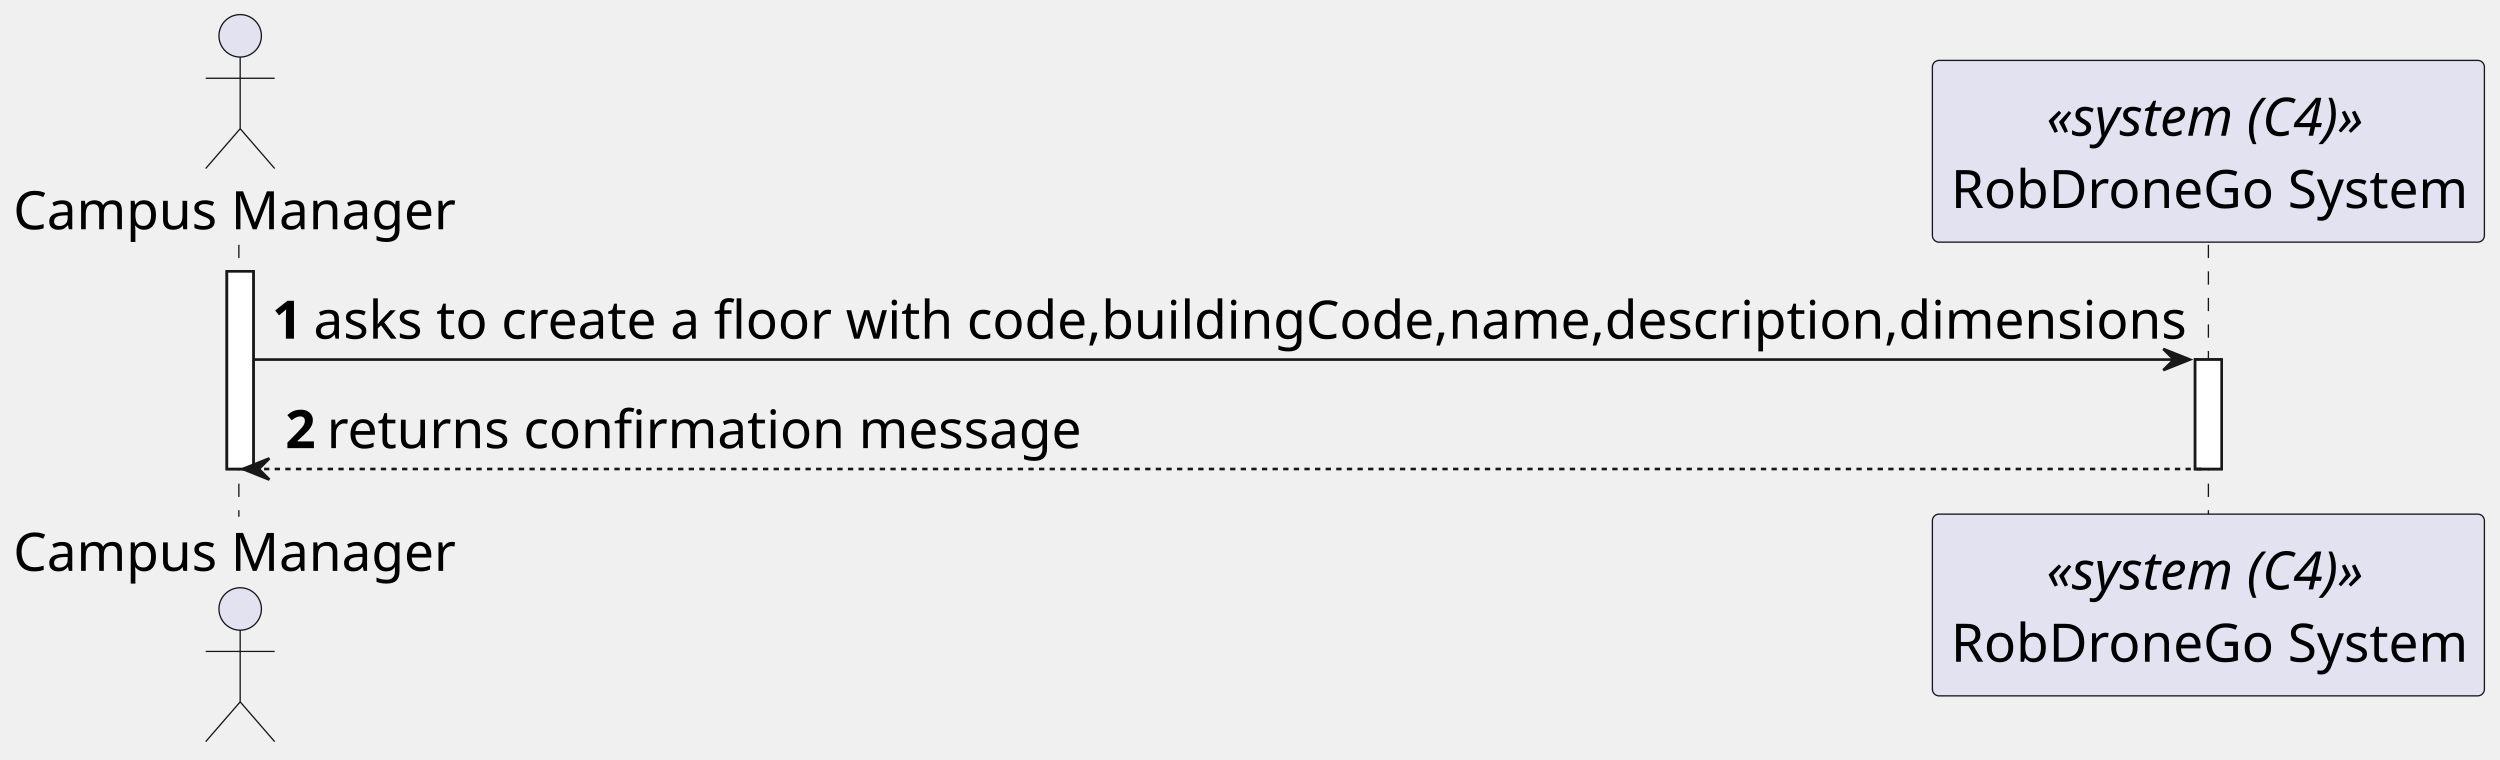
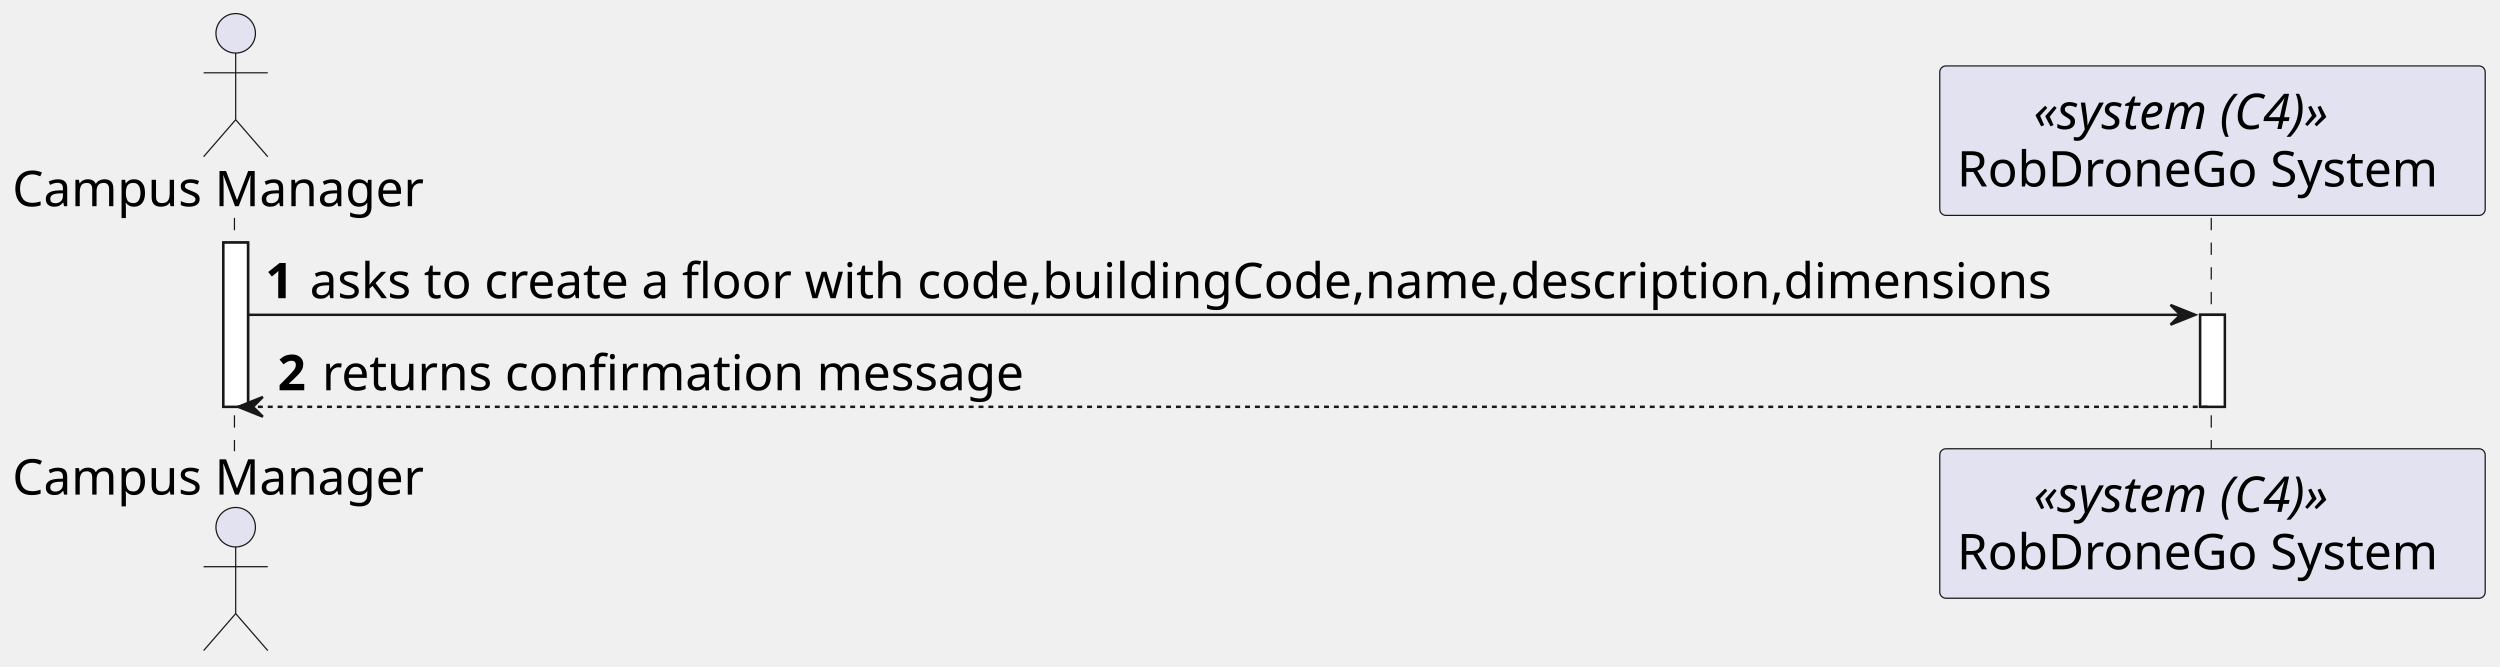
- <svg xmlns="http://www.w3.org/2000/svg" contentStyleType="text/css" height="286px" preserveAspectRatio="none" style="width:942px;height:286px;background:#FFFFFF;" version="1.1" viewBox="0 0 942 286" width="942px" zoomAndPan="magnify">
+ <svg xmlns="http://www.w3.org/2000/svg" contentStyleType="text/css" height="270px" preserveAspectRatio="none" style="width:1013px;height:270px;background:#FFFFFF;" version="1.1" viewBox="0 0 1013 270" width="1013px" zoomAndPan="magnify">
  <defs />
  <g>
-     <rect fill="#FFFFFF" height="74.48" style="stroke:#181818;stroke-width:1.0;" width="10" x="85.5" y="102.24" />
-     <rect fill="#FFFFFF" height="41.24" style="stroke:#181818;stroke-width:1.0;" width="10" x="827.125" y="135.48" />
-     <line style="stroke:#181818;stroke-width:0.5;stroke-dasharray:5.0,5.0;" x1="90" x2="90" y1="92.24" y2="194.72" />
-     <line style="stroke:#181818;stroke-width:0.5;stroke-dasharray:5.0,5.0;" x1="832.125" x2="832.125" y1="92.24" y2="194.72" />
-     <text fill="#000000" font-family="sans-serif" font-size="20" lengthAdjust="spacing" textLength="165" x="5" y="86.38">Campus Manager</text>
-     <ellipse cx="90.5" cy="13.5" fill="#E2E2F0" rx="8" ry="8" style="stroke:#181818;stroke-width:0.5;" />
-     <path d="M90.5,21.5 L90.5,48.5 M77.5,29.5 L103.5,29.5 M90.5,48.5 L77.5,63.5 M90.5,48.5 L103.5,63.5 " fill="none" style="stroke:#181818;stroke-width:0.5;" />
-     <text fill="#000000" font-family="sans-serif" font-size="20" lengthAdjust="spacing" textLength="165" x="5" y="215.1">Campus Manager</text>
-     <ellipse cx="90.5" cy="229.46" fill="#E2E2F0" rx="8" ry="8" style="stroke:#181818;stroke-width:0.5;" />
-     <path d="M90.5,237.46 L90.5,264.46 M77.5,245.46 L103.5,245.46 M90.5,264.46 L77.5,279.46 M90.5,264.46 L103.5,279.46 " fill="none" style="stroke:#181818;stroke-width:0.5;" />
-     <rect fill="#E2E2F0" height="68.48" rx="2.5" ry="2.5" style="stroke:#181818;stroke-width:0.5;" width="208" x="728.125" y="22.76" />
-     <text fill="#000000" font-family="sans-serif" font-size="20" font-style="italic" lengthAdjust="spacing" textLength="122" x="771.125" y="51.14">«system (C4)»</text>
-     <text fill="#000000" font-family="sans-serif" font-size="20" lengthAdjust="spacing" textLength="194" x="735.125" y="78.38">RobDroneGo System</text>
-     <rect fill="#E2E2F0" height="68.48" rx="2.5" ry="2.5" style="stroke:#181818;stroke-width:0.5;" width="208" x="728.125" y="193.72" />
-     <text fill="#000000" font-family="sans-serif" font-size="20" font-style="italic" lengthAdjust="spacing" textLength="122" x="771.125" y="222.1">«system (C4)»</text>
-     <text fill="#000000" font-family="sans-serif" font-size="20" lengthAdjust="spacing" textLength="194" x="735.125" y="249.34">RobDroneGo System</text>
-     <rect fill="#FFFFFF" height="74.48" style="stroke:#181818;stroke-width:1.0;" width="10" x="85.5" y="102.24" />
-     <rect fill="#FFFFFF" height="41.24" style="stroke:#181818;stroke-width:1.0;" width="10" x="827.125" y="135.48" />
-     <polygon fill="#181818" points="815.125,131.48,825.125,135.48,815.125,139.48,819.125,135.48" style="stroke:#181818;stroke-width:1.0;" />
-     <line style="stroke:#181818;stroke-width:1.0;" x1="95.5" x2="821.125" y1="135.48" y2="135.48" />
-     <text fill="#000000" font-family="sans-serif" font-size="20" font-weight="bold" lengthAdjust="spacing" textLength="11.625" x="102.5" y="127.62">1</text>
-     <text fill="#000000" font-family="sans-serif" font-size="20" lengthAdjust="spacing" textLength="697" x="118.125" y="127.62">asks to create a floor with code,buildingCode,name,description,dimensions</text>
-     <polygon fill="#181818" points="101.5,172.72,91.5,176.72,101.5,180.72,97.5,176.72" style="stroke:#181818;stroke-width:1.0;" />
-     <line style="stroke:#181818;stroke-width:1.0;stroke-dasharray:2.0,2.0;" x1="95.5" x2="831.125" y1="176.72" y2="176.72" />
-     <text fill="#000000" font-family="sans-serif" font-size="20" font-weight="bold" lengthAdjust="spacing" textLength="11.625" x="107.5" y="168.86">2</text>
-     <text fill="#000000" font-family="sans-serif" font-size="20" lengthAdjust="spacing" textLength="282" x="123.125" y="168.86">returns confirmation message</text>
+     <rect fill="#FFFFFF" height="66.562" style="stroke:#181818;stroke-width:1.0;" width="10" x="90.5" y="98.281" />
+     <rect fill="#FFFFFF" height="37.281" style="stroke:#181818;stroke-width:1.0;" width="10" x="891.5" y="127.562" />
+     <line style="stroke:#181818;stroke-width:0.5;stroke-dasharray:5.0,5.0;" x1="95" x2="95" y1="88.281" y2="182.844" />
+     <line style="stroke:#181818;stroke-width:0.5;stroke-dasharray:5.0,5.0;" x1="896" x2="896" y1="88.281" y2="182.844" />
+     <text fill="#000000" font-family="sans-serif" font-size="20" lengthAdjust="spacing" textLength="175" x="5" y="83.564">Campus Manager</text>
+     <ellipse cx="95.5" cy="13.5" fill="#E2E2F0" rx="8" ry="8" style="stroke:#181818;stroke-width:0.5;" />
+     <path d="M95.5,21.5 L95.5,48.5 M82.5,29.5 L108.5,29.5 M95.5,48.5 L82.5,63.5 M95.5,48.5 L108.5,63.5 " fill="none" style="stroke:#181818;stroke-width:0.5;" />
+     <text fill="#000000" font-family="sans-serif" font-size="20" lengthAdjust="spacing" textLength="175" x="5" y="200.408">Campus Manager</text>
+     <ellipse cx="95.5" cy="213.625" fill="#E2E2F0" rx="8" ry="8" style="stroke:#181818;stroke-width:0.5;" />
+     <path d="M95.5,221.625 L95.5,248.625 M82.5,229.625 L108.5,229.625 M95.5,248.625 L82.5,263.625 M95.5,248.625 L108.5,263.625 " fill="none" style="stroke:#181818;stroke-width:0.5;" />
+     <rect fill="#E2E2F0" height="60.562" rx="2.5" ry="2.5" style="stroke:#181818;stroke-width:0.5;" width="221" x="786" y="26.719" />
+     <text fill="#000000" font-family="sans-serif" font-size="20" font-style="italic" lengthAdjust="spacing" textLength="145" x="824" y="52.283">«system (C4)»</text>
+     <text fill="#000000" font-family="sans-serif" font-size="20" lengthAdjust="spacing" textLength="207" x="793" y="75.564">RobDroneGo System</text>
+     <rect fill="#E2E2F0" height="60.562" rx="2.5" ry="2.5" style="stroke:#181818;stroke-width:0.5;" width="221" x="786" y="181.844" />
+     <text fill="#000000" font-family="sans-serif" font-size="20" font-style="italic" lengthAdjust="spacing" textLength="145" x="824" y="207.408">«system (C4)»</text>
+     <text fill="#000000" font-family="sans-serif" font-size="20" lengthAdjust="spacing" textLength="207" x="793" y="230.69">RobDroneGo System</text>
+     <rect fill="#FFFFFF" height="66.562" style="stroke:#181818;stroke-width:1.0;" width="10" x="90.5" y="98.281" />
+     <rect fill="#FFFFFF" height="37.281" style="stroke:#181818;stroke-width:1.0;" width="10" x="891.5" y="127.562" />
+     <polygon fill="#181818" points="879.5,123.562,889.5,127.562,879.5,131.562,883.5,127.562" style="stroke:#181818;stroke-width:1.0;" />
+     <line style="stroke:#181818;stroke-width:1.0;" x1="100.5" x2="885.5" y1="127.562" y2="127.562" />
+     <text fill="#000000" font-family="sans-serif" font-size="20" font-weight="bold" lengthAdjust="spacing" textLength="14" x="107.5" y="120.846">1</text>
+     <text fill="#000000" font-family="sans-serif" font-size="20" lengthAdjust="spacing" textLength="754" x="125.5" y="120.846">asks to create a floor with code,buildingCode,name,description,dimensions</text>
+     <polygon fill="#181818" points="106.5,160.844,96.5,164.844,106.5,168.844,102.5,164.844" style="stroke:#181818;stroke-width:1.0;" />
+     <line style="stroke:#181818;stroke-width:1.0;stroke-dasharray:2.0,2.0;" x1="100.5" x2="895.5" y1="164.844" y2="164.844" />
+     <text fill="#000000" font-family="sans-serif" font-size="20" font-weight="bold" lengthAdjust="spacing" textLength="14" x="112.5" y="158.127">2</text>
+     <text fill="#000000" font-family="sans-serif" font-size="20" lengthAdjust="spacing" textLength="301" x="130.5" y="158.127">returns confirmation message</text>
  </g>
</svg>
